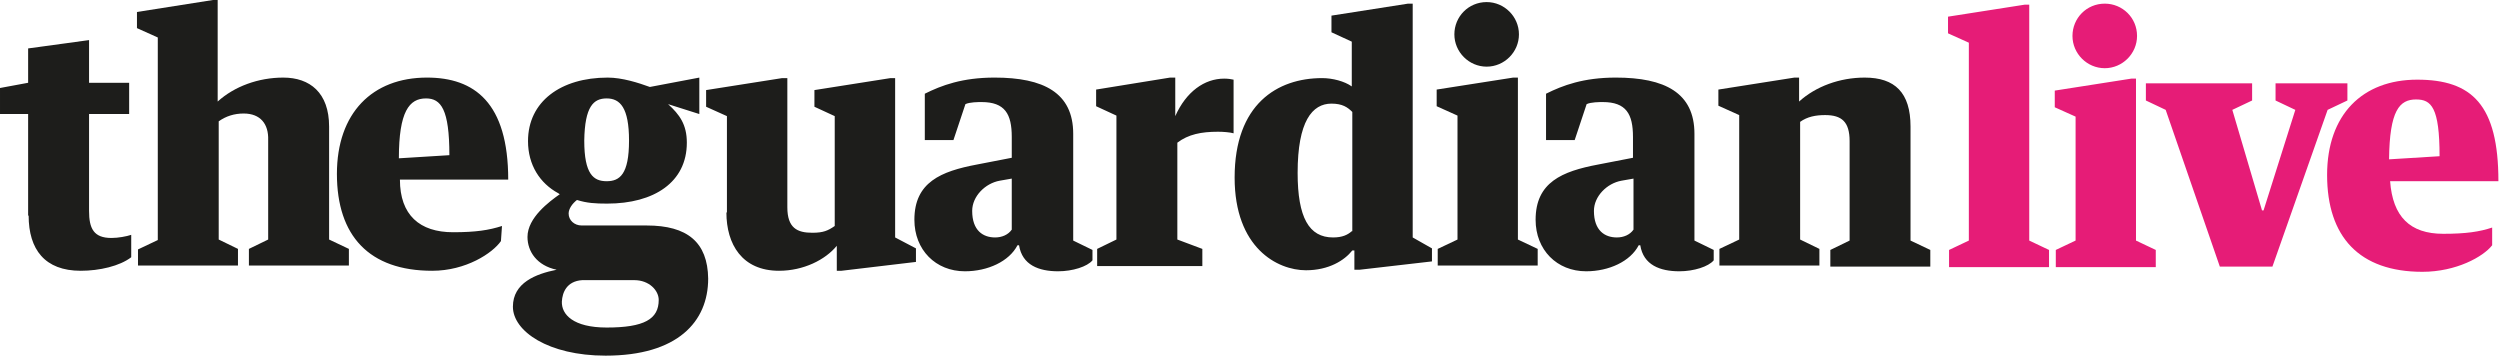
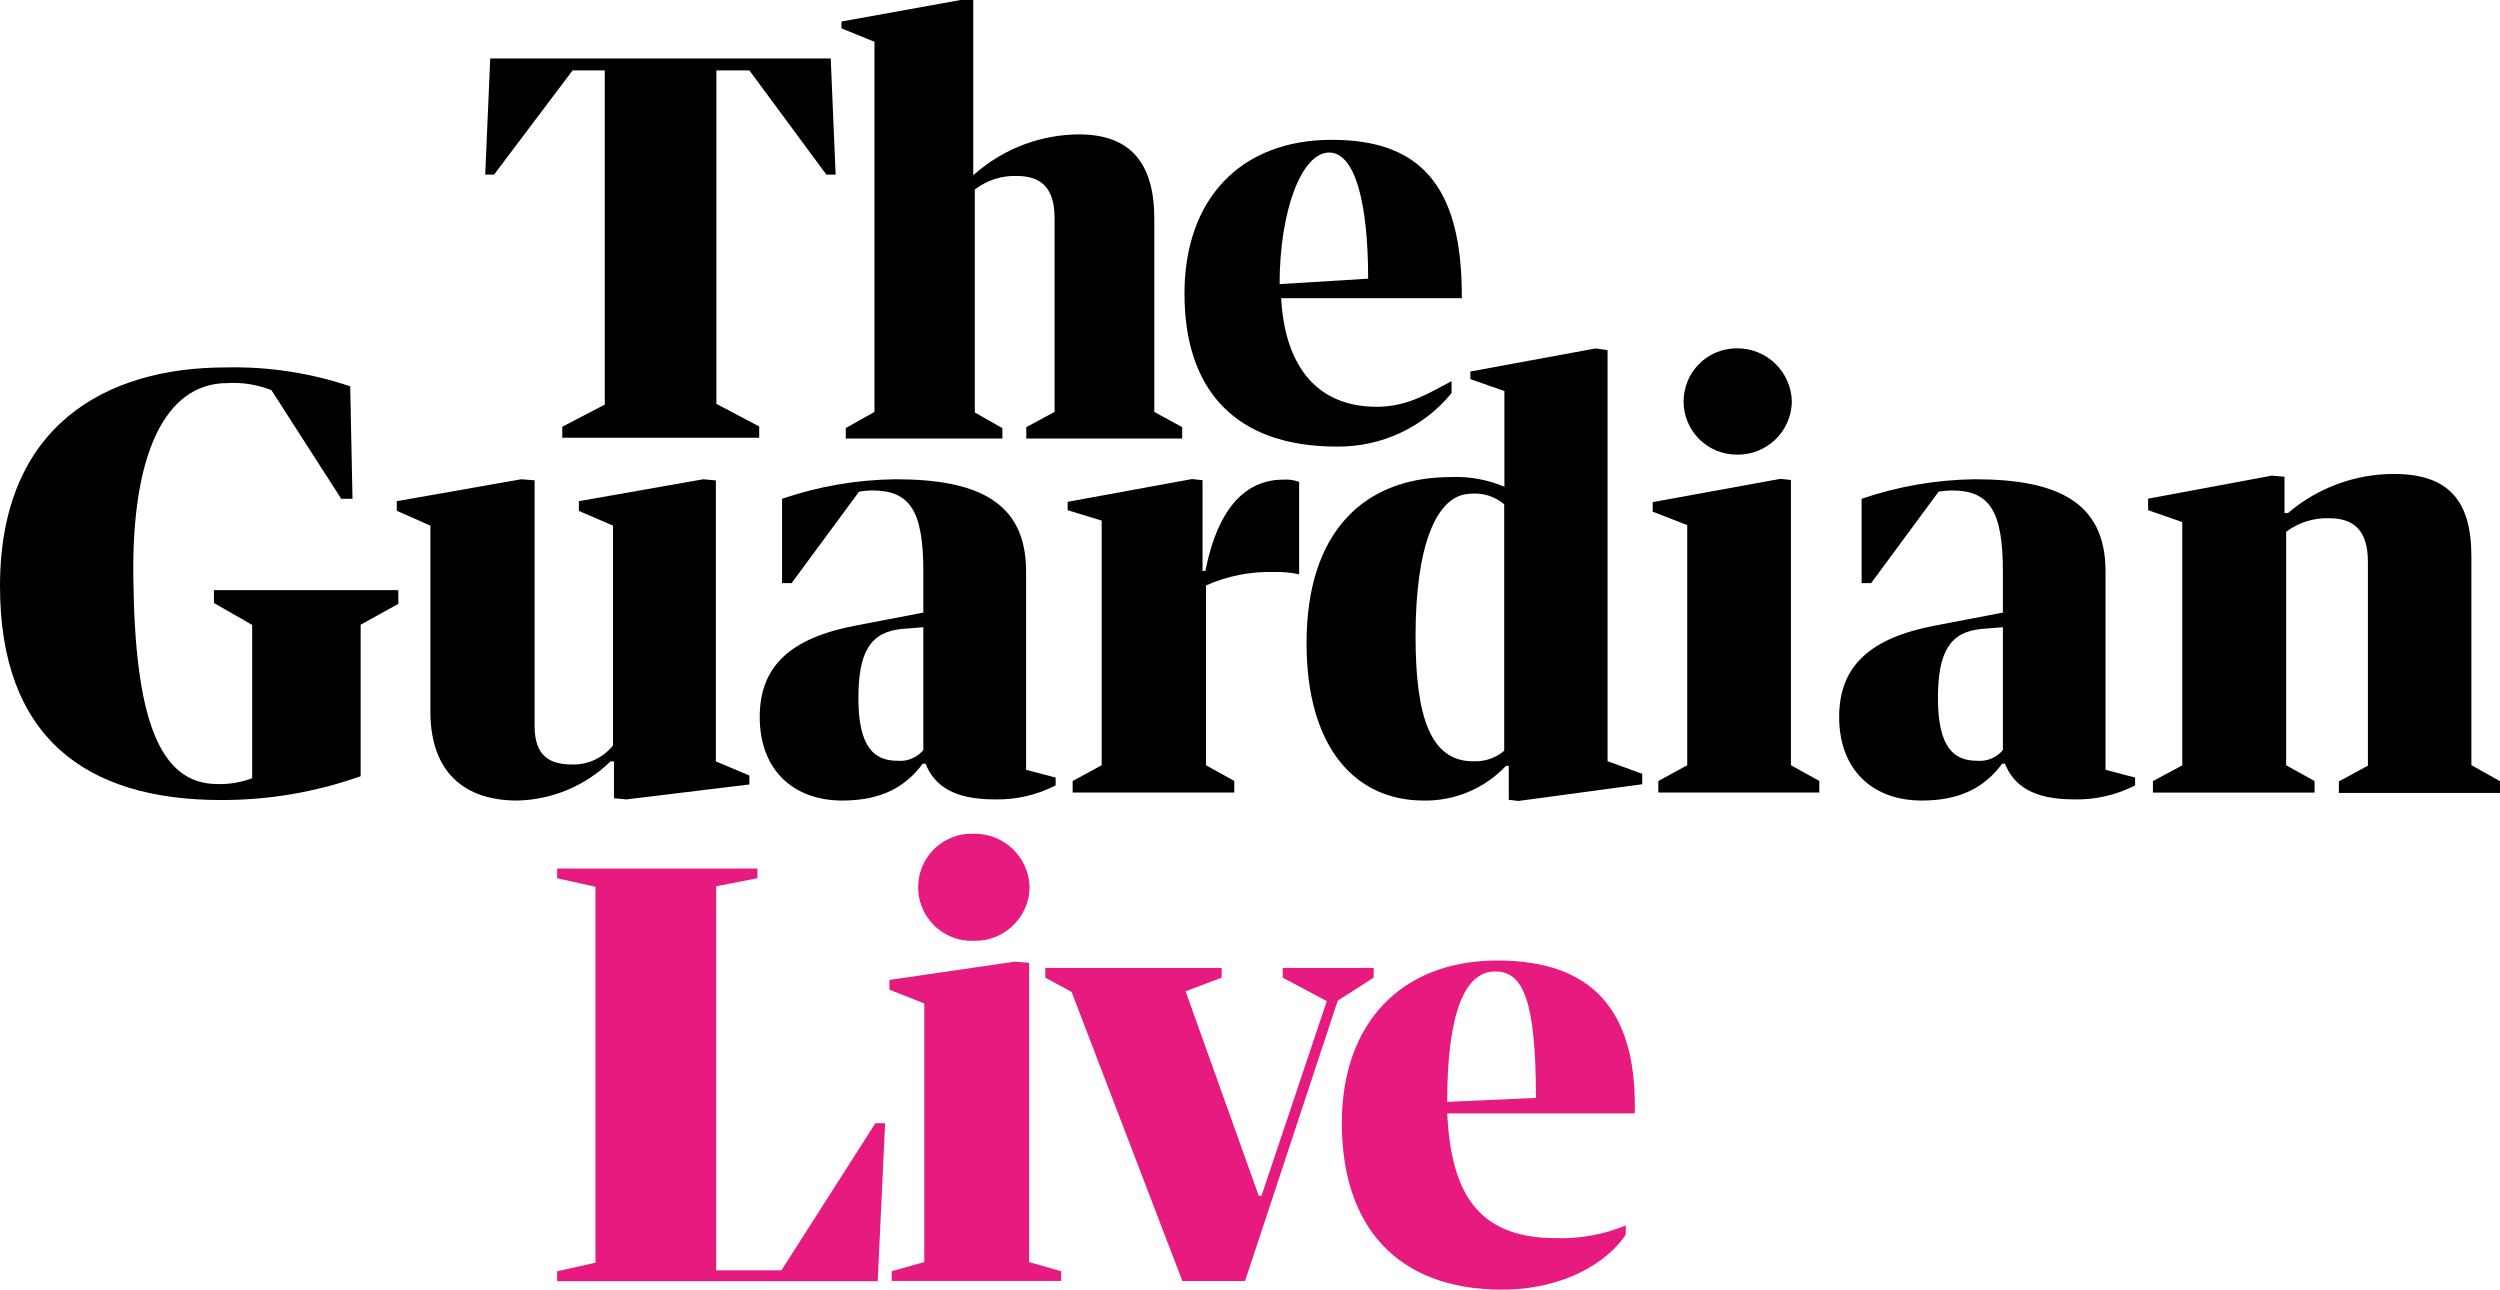
- <svg xmlns="http://www.w3.org/2000/svg" width="478" height="68" viewBox="132.351 5.45 478 68">
-   <path fill="#1D1D1B" d="M461.104 56.226h19.117V53.04l-3.685-1.792v-22.5c1.395-.996 2.987-1.295 4.78-1.295 3.185 0 4.68 1.295 4.68 4.978v19.017l-3.685 1.793v3.185h19.115V53.24l-3.782-1.793V29.643c0-6.47-2.986-9.358-8.762-9.358-4.78 0-9.358 1.692-12.546 4.58v-4.58h-.895l-14.536 2.29v3.086l3.982 1.793V51.25l-3.784 1.79v3.186h.002zM416.6 5.848c-3.484 0-6.173 2.788-6.173 6.172 0 3.385 2.79 6.173 6.173 6.173 3.386 0 6.173-2.788 6.173-6.173 0-3.384-2.787-6.172-6.173-6.172M407.042 22.574v3.186l3.983 1.792V51.25l-3.783 1.79v3.186h19.115V53.04l-3.783-1.79V20.284h-.897" />
-   <g>
-     <path fill="#1D1D1B" d="M390.814 21.977c-1.395-.996-3.684-1.593-5.675-1.593-8.564 0-16.728 4.978-16.728 19.017 0 13.442 8.164 17.723 13.64 17.723 4.38 0 7.367-1.892 8.86-3.783h.398v3.684h.996l13.837-1.594v-2.49l-3.683-2.09V6.146h-.895l-14.637 2.29v3.186l3.884 1.792v8.563zm0 27.68c-.798.695-1.793 1.193-3.586 1.193-4.58 0-6.77-3.784-6.77-12.347 0-9.856 2.787-13.24 6.472-13.24 2.09 0 3.086.696 3.982 1.592v22.8h-.098zM341.93 22.574v3.186l3.882 1.792v23.696l-3.685 1.792v3.285h20.112V53.04l-4.78-1.792V32.73c2.09-1.594 4.58-2.092 7.767-2.092.995 0 2.29.1 2.986.3V20.682c-.398-.1-1.096-.2-1.792-.2-3.782 0-7.268 2.49-9.358 7.17v-7.368h-.996l-14.137 2.29zM325.8 49.356c-.697.996-1.892 1.494-3.187 1.494-2.29 0-4.38-1.296-4.38-5.08 0-2.786 2.488-5.275 5.276-5.772l2.29-.4v9.758zm-8.86-23.994c.795-.398 2.488-.398 3.086-.398 4.48 0 5.774 2.29 5.774 6.67v3.982l-6.67 1.294c-6.87 1.296-11.948 3.384-11.948 10.554 0 5.775 4.08 9.856 9.657 9.856 4.38 0 8.462-1.892 10.056-4.978h.297c.6 3.784 3.784 4.978 7.468 4.978 2.79 0 5.577-.896 6.572-2.092v-1.99l-3.684-1.792v-20.41c0-7.865-5.675-10.752-15.034-10.752-6.173 0-10.155 1.493-13.34 3.086v8.862h5.475l2.29-6.87zM444.676 49.356c-.696.996-1.892 1.494-3.186 1.494-2.29 0-4.38-1.296-4.38-5.08 0-2.786 2.49-5.275 5.276-5.772l2.29-.4v9.76zm-8.96-23.994c.797-.398 2.488-.398 3.086-.398 4.48 0 5.775 2.29 5.775 6.67v3.982l-6.67 1.294c-6.87 1.296-11.948 3.384-11.948 10.554 0 5.775 4.08 9.856 9.657 9.856 4.38 0 8.462-1.892 10.056-4.978h.298c.6 3.784 3.785 4.978 7.468 4.978 2.79 0 5.577-.896 6.573-2.092v-1.99l-3.683-1.792v-20.41c0-7.865-5.676-10.752-15.035-10.752-6.172 0-10.154 1.493-13.34 3.086v8.862h5.477l2.285-6.87zM271.24 46.07c0 6.075 2.987 11.152 10.056 11.152 4.68 0 8.86-2.09 11.05-4.78v4.78h.897l14.238-1.692v-2.59l-3.98-2.09V20.384h-.897l-14.535 2.29v3.186l3.882 1.792V48.66c-1.294.895-2.19 1.294-4.28 1.294-2.888 0-4.78-.896-4.78-4.878V20.384h-.995l-14.536 2.29v3.186l3.98 1.792v18.42h-.1zM248.34 68.075c-6.372 0-8.66-2.49-8.56-4.98.098-1.692.895-3.882 3.882-4.082h9.956c2.887 0 4.68 1.99 4.68 3.784 0 3.684-2.79 5.278-9.957 5.278m0-43.808c2.59 0 4.28 1.792 4.28 8.064 0 6.473-1.79 7.767-4.28 7.767s-4.28-1.294-4.28-7.766c.1-6.57 1.792-8.063 4.28-8.063m7.666 24.293H243.56c-1.392 0-2.487-.996-2.487-2.29 0-.896.697-1.89 1.593-2.588 1.892.597 3.485.696 5.774.696 8.96 0 15.234-4.084 15.234-11.648 0-3.485-1.395-5.377-3.585-7.37l5.973 1.893v-6.97l-9.458 1.793c-2.19-.796-5.277-1.792-8.065-1.792-8.96 0-15.232 4.58-15.232 12.146 0 4.58 2.29 8.064 5.774 9.957l.298.198c-1.99 1.395-6.172 4.48-6.172 8.163 0 2.788 1.792 5.476 5.576 6.273-3.982.798-8.364 2.49-8.364 7.07 0 4.68 6.77 9.358 17.723 9.358 13.74 0 19.613-6.472 19.613-14.736-.1-6.965-3.983-10.152-11.75-10.152M213.793 24.267c2.887 0 4.48 2.09 4.48 10.853l-9.658.598c0-8.962 1.992-11.45 5.178-11.45m15.73 15.53c0-14.735-6.47-19.514-15.532-19.514-10.453 0-17.223 6.77-17.223 18.42 0 11.846 6.173 18.518 18.22 18.518 6.472 0 11.55-3.385 13.143-5.676l.2-2.887c-2.49.797-4.98 1.194-9.36 1.194-6.372 0-10.155-3.286-10.155-10.057h20.708z" />
-     <path fill="#1D1D1B" d="M158.735 56.226h19.116V53.04l-3.683-1.792v-22.6c1.395-.997 2.987-1.494 4.78-1.494 3.185 0 4.778 1.99 4.678 5.078v19.016l-3.684 1.792v3.186h19.117V53.04l-3.783-1.792V29.643c0-6.47-3.684-9.358-8.76-9.358-4.78 0-9.36 1.692-12.546 4.58V5.45h-.896l-14.536 2.29v3.086l3.982 1.792v38.73l-3.784 1.792v3.086zM137.827 46.668c0 6.472 3.086 10.554 9.956 10.554 3.584 0 7.467-.896 9.658-2.588v-4.282c-.895.3-2.488.597-3.782.597-3.385 0-4.28-1.792-4.28-5.177v-18.52h7.666V21.28h-7.667v-8.165l-11.648 1.593v6.57l-5.378.997v4.978h5.377v19.415h.097z" />
-     <path fill="#E61C77" d="M610.047 40.097c0-14.636-5.077-19.415-15.53-19.415-10.454 0-17.224 6.67-17.224 18.22 0 11.846 6.172 18.518 18.22 18.518 6.47 0 11.648-2.887 13.34-5.077v-3.386c-2.39.798-4.978 1.196-9.358 1.196-6.372 0-9.657-3.286-10.154-10.058l20.707.002zm-15.73-15.63c2.89 0 4.48 1.493 4.48 10.852l-9.657.596c.1-9.36 1.99-11.45 5.178-11.45m-35.146 1.99l3.784-1.79v-3.287h-20.312v3.285l3.784 1.792 10.354 29.967h10.057l10.553-29.967 3.782-1.792V21.38h-13.738v3.285l3.78 1.792-6.07 19.216h-.3l-5.675-19.216zM534.78 6.147c-3.485 0-6.173 2.788-6.173 6.173 0 3.384 2.788 6.17 6.173 6.17s6.174-2.787 6.174-6.17c0-3.485-2.79-6.174-6.174-6.174m-9.558 16.627v3.186l3.982 1.79v23.696l-3.784 1.793v3.284h19.115V53.24l-3.782-1.793V20.483h-.896l-14.635 2.29zm-20.41-14.137v3.186l3.982 1.792v37.833l-3.784 1.793v3.285h19.115V53.24l-3.782-1.793v-45.1h-.896l-14.635 2.29z" />
-   </g>
+ <svg xmlns="http://www.w3.org/2000/svg" viewBox="0 0 239.43 123.51">
+   <path d="M53.36 121.75l3.67-.82v-36l-3.67-.82v-.93h19.18v.93l-3.95.77v36.78h6.25l9-14.09h.93l-.71 15.13h-30.7zM97.19 92.1l1.37.11v28.66l3.07.88v.93H85.4v-.93l3.12-.88V96.1l-3.34-1.32v-.93zm1.42-7.1a5.21 5.21 0 0 1-5.32 5.1 5.13 5.13 0 1 1 0-10.25A5.25 5.25 0 0 1 98.61 85zM128.12 95.83l-8.88 26.86h-6L102.63 95l-2.52-1.37v-.93H117v.93l-3.45 1.31 7 19.57h.27l6.25-18.63-4.22-2.25v-.93h8.71v.93zM138.6 106.63c.38 7.4 2.74 11.95 10.41 11.95a16.34 16.34 0 0 0 6.69-1.21v.88c-1.7 2.58-5.86 5.26-11.84 5.26-10.14 0-15.35-6.14-15.35-15.95 0-9.59 5.7-15.57 14.91-15.57s13.15 4.93 13.15 13.87v.77zm0-1.1l8.5-.38c0-9.43-1.26-12.11-3.89-12.11-2.86-.04-4.61 3.83-4.61 12.49z" fill="#e71a80" />
+   <path d="M53.85 40.87l4.07-2.12V6.74h-3.08l-7.52 9.98h-.85l.48-11.12h32.61l.47 11.12h-.89l-7.37-9.98h-3.16v31.94l4.1 2.16v1.08H53.85v-1.05zM83.75 39.45V4l-3.16-1.28v-.66L92 0h1.21v16.78l.32-.27a15.26 15.26 0 0 1 9.8-3.64c5 0 7.22 2.82 7.22 8.09v18.49l2.67 1.46V42H98.29v-1.09l2.71-1.46V20.91c0-2.9-1.26-4.06-3.64-4.06a6.25 6.25 0 0 0-4 1.3V39.5L96 41v1H81v-1zM122.7 28.56c.31 5.86 2.94 10.4 9.16 10.4 3 0 5.14-1.4 7.16-2.46v1.15a14 14 0 0 1-11 5.12c-9.65 0-14.58-5.36-14.58-14.65 0-9.08 5.39-14.73 14.11-14.73 8.2 0 12.45 4.1 12.45 14.89v.28zm-.16-1.35l8.49-.52c0-7.26-1.25-12.08-3.73-12.08-2.65 0-4.75 5.6-4.75 12.6M0 56.13c0-15.44 10.22-20.94 21.6-20.94A34.7 34.7 0 0 1 33.54 37l.22 10.77h-1.08L26 37.37a9.8 9.8 0 0 0-4.23-.68c-6.05 0-9.14 7-9 18.46.12 13.72 2.5 19.94 8.05 19.94a8.62 8.62 0 0 0 3.33-.56V59.85l-3.66-2.1v-1.23h17.66v1.31l-3.61 2v14.51a39.61 39.61 0 0 1-13.38 2.28C8.22 76.62 0 70.62 0 56.13M38 48.92V48l11.92-2.1 1.28.1v23.52c0 2.83 1.36 3.7 3.65 3.7a4.86 4.86 0 0 0 3.86-1.83V50.34l-3.27-1.41V48l11.92-2.1 1.2.11v26.91l3.21 1.35v.86L60 76.56l-1.2-.11v-3.53h-.33a13.2 13.2 0 0 1-8.92 3.75c-5.71 0-8.33-3.37-8.33-8.49V50.34zM114.17 45.88l1 .11v8.69h.27c1.27-6.37 4.08-8.75 7.51-8.75a3.79 3.79 0 0 1 1.47.22V55a10.16 10.16 0 0 0-2.45-.22 15 15 0 0 0-6.47 1.29v17.22l2.71 1.5v1.11h-15.48v-1.1l2.78-1.51V49.86l-3.26-1v-.8z" />
+   <path d="M144.08 46.61v-9.16l-3.26-1.14v-.73l12-2.21 1.14.16V72.9l3.32 1.21v1l-11.86 1.6-.92-.11v-3.25h-.27a10.59 10.59 0 0 1-7.89 3.32c-6.48 0-11.21-5-11.21-15.07 0-10.67 5.5-15.91 13.82-15.91a11.79 11.79 0 0 1 5.11.92m0 25.21V48.29a4.39 4.39 0 0 0-3.29-1c-3.22.11-5.2 5-5.2 13.62 0 7.78 1.43 12.13 5.71 12a4.21 4.21 0 0 0 2.77-1M170.52 45.86l1 .11v27.32l2.72 1.5v1.11h-15.42v-1.1l2.77-1.51v-23L158.28 49v-.91zm1.09-7.38a5.17 5.17 0 0 1-5.28 5.06 5.09 5.09 0 1 1 0-10.18 5.22 5.22 0 0 1 5.28 5.12M209 73.3V50l-3.27-1.14v-1.1l11.86-2.21 1.2.11v3.48h.33a15.65 15.65 0 0 1 10.12-3.75c5.17 0 7.45 2.45 7.45 7.89v20l2.77 1.55v1.11H224v-1.1l2.78-1.51V53.82c0-3-1.31-4.19-3.75-4.19a6.49 6.49 0 0 0-4.08 1.3v22.36l2.72 1.51v1.11h-15.48v-1.1zM191.82 58.67v-3.9c0-5.88-1.28-7.8-4.92-7.8a9.51 9.51 0 0 0-1.23.11l-6.47 8.77h-.91v-8.08a34.83 34.83 0 0 1 10.85-1.87c7.91 0 12.51 2.19 12.51 8.82v19l2.83.75v.75a12.14 12.14 0 0 1-5.83 1.34c-3.9 0-5.77-1.28-6.63-3.42h-.27c-1.66 2.25-4 3.53-7.7 3.53-4.7 0-7.91-2.94-7.91-8 0-4.92 3-7.59 9.25-8.77zm0 13.15V60.07l-2 .16c-3.1.27-4.22 2.25-4.22 6.63 0 4.76 1.55 6 3.74 6a2.88 2.88 0 0 0 2.46-1M88.43 58.67v-3.9c0-5.88-1.28-7.8-4.92-7.8a9.49 9.49 0 0 0-1.23.11l-6.47 8.77h-.91v-8.08a34.85 34.85 0 0 1 10.86-1.87c7.91 0 12.51 2.19 12.51 8.82v19l2.83.75v.75a12.14 12.14 0 0 1-5.83 1.34c-3.9 0-5.77-1.28-6.63-3.42h-.27c-1.66 2.25-4 3.53-7.7 3.53-4.7 0-7.91-2.94-7.91-8 0-4.92 3-7.59 9.25-8.77zm0 13.15V60.07l-2 .16c-3.1.27-4.22 2.25-4.22 6.63 0 4.76 1.55 6 3.74 6a2.88 2.88 0 0 0 2.46-1" />
</svg>
